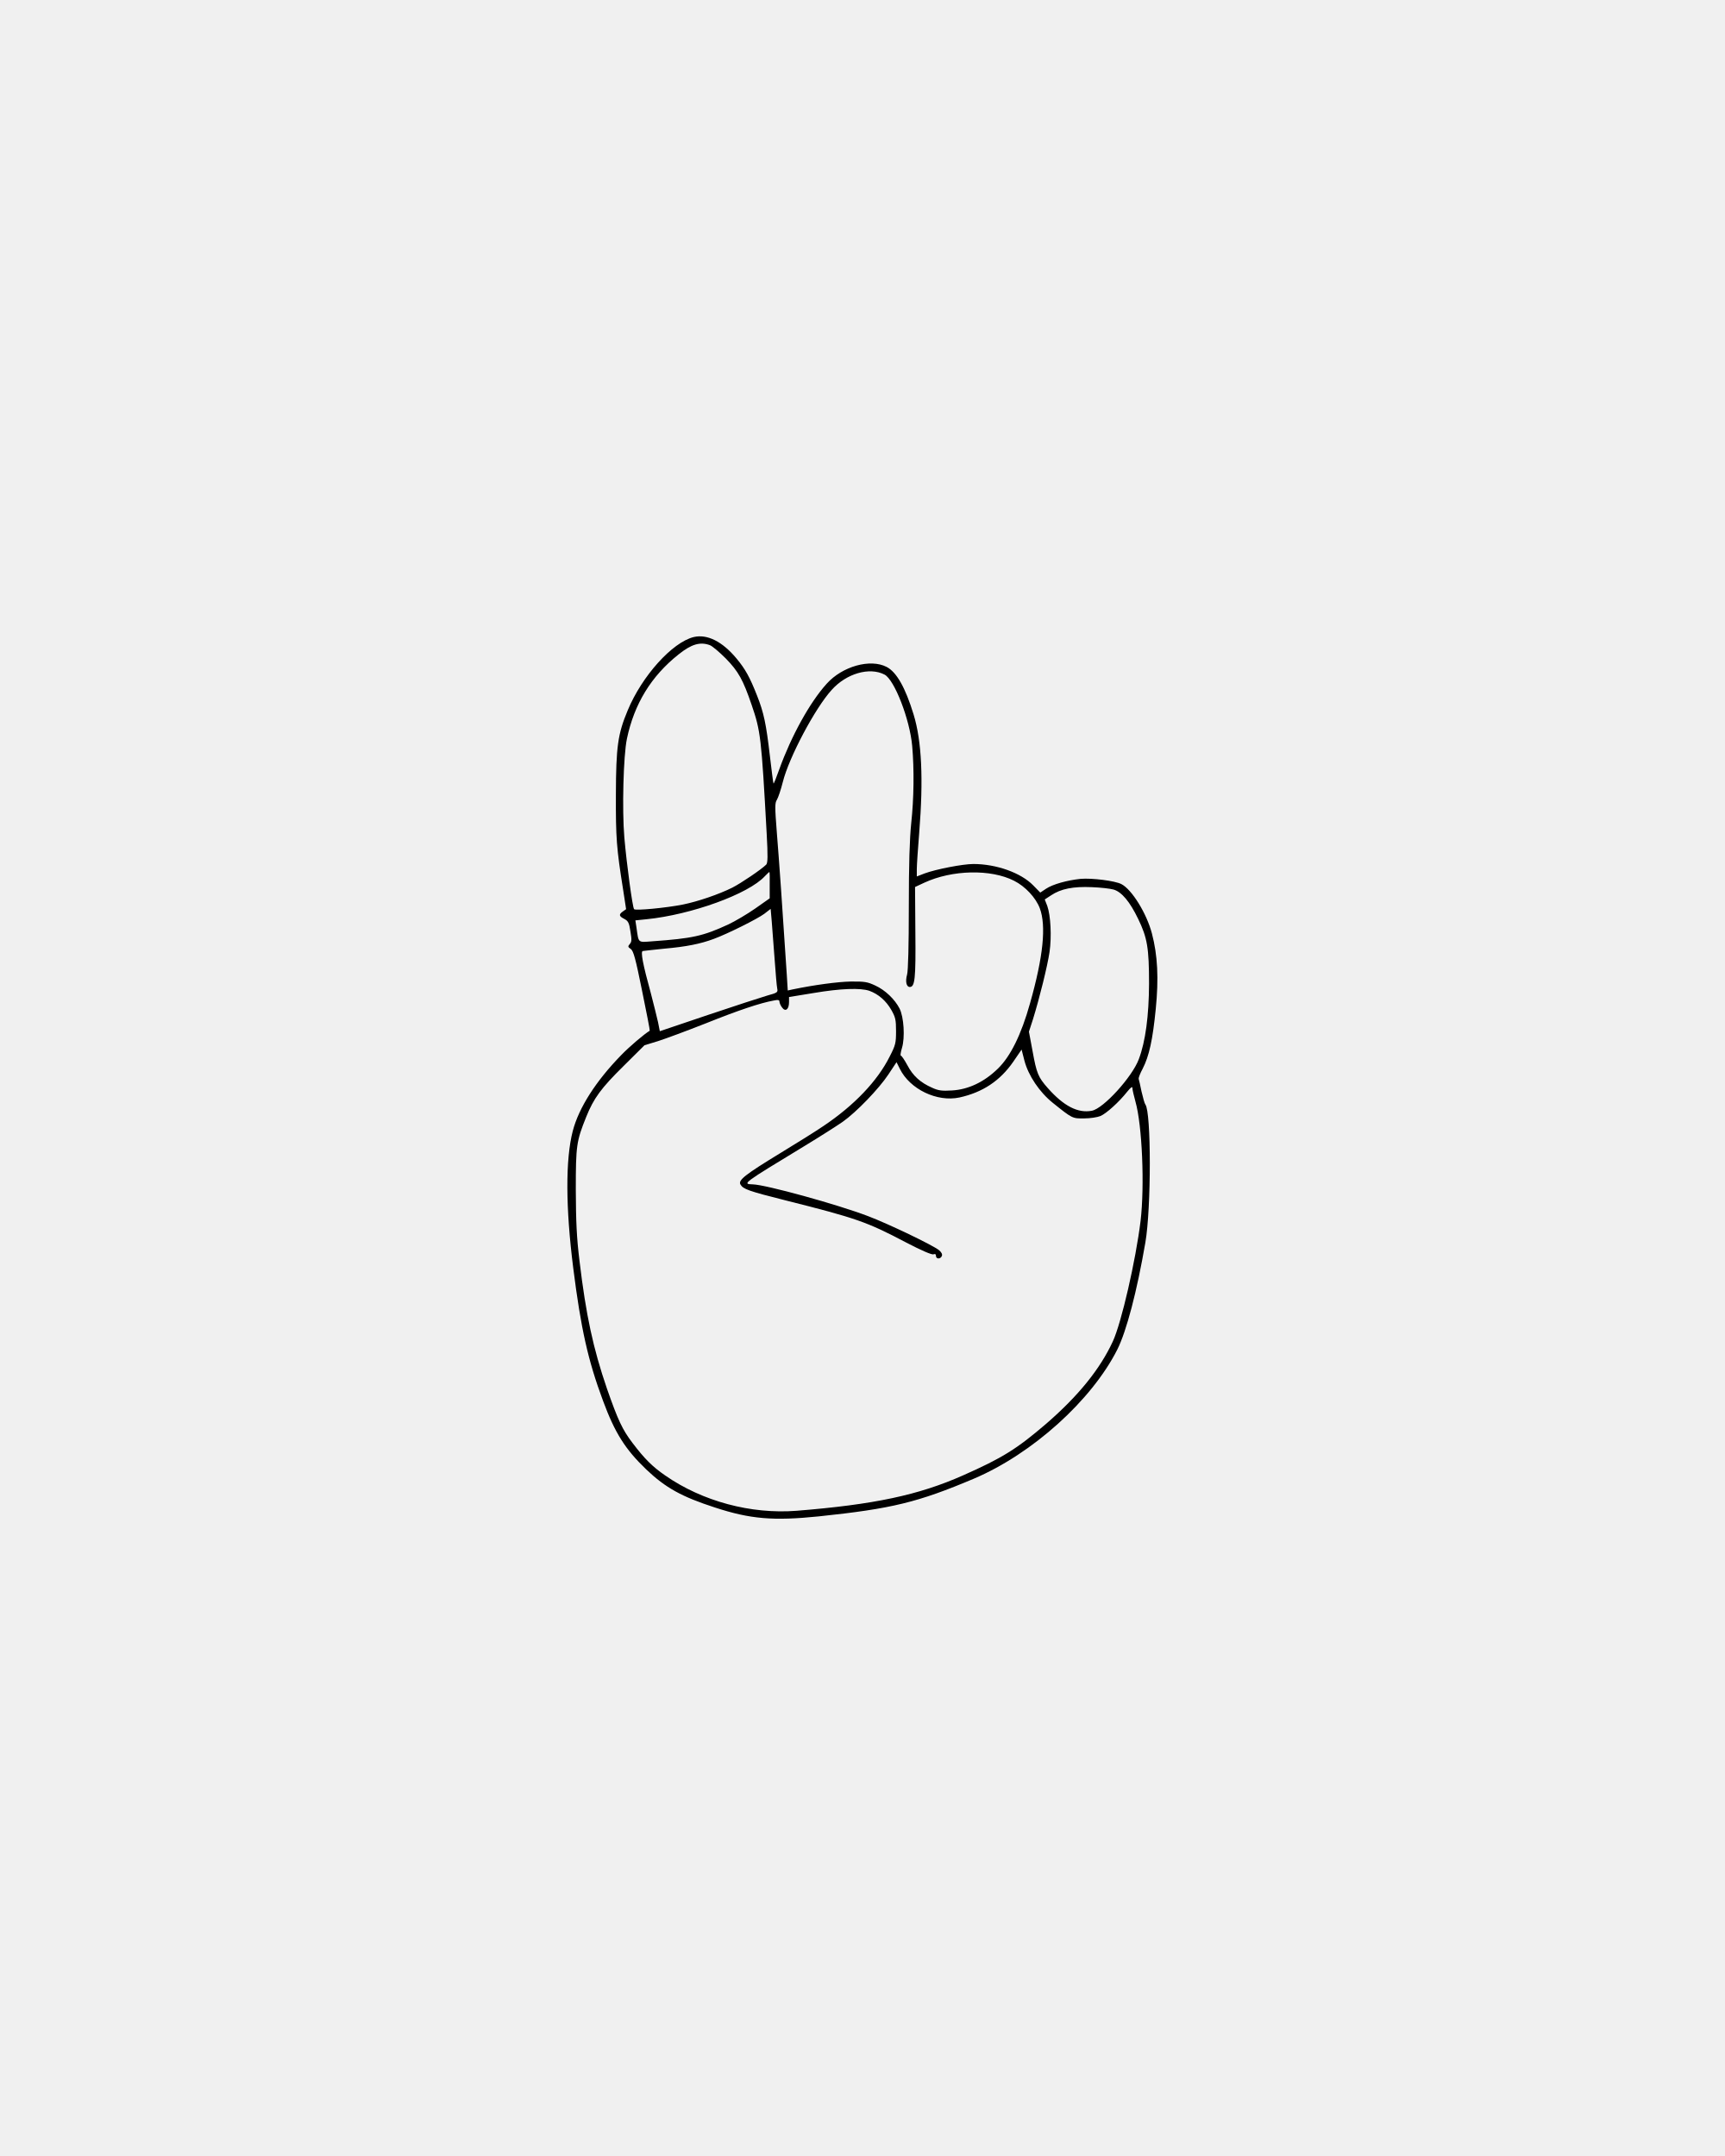
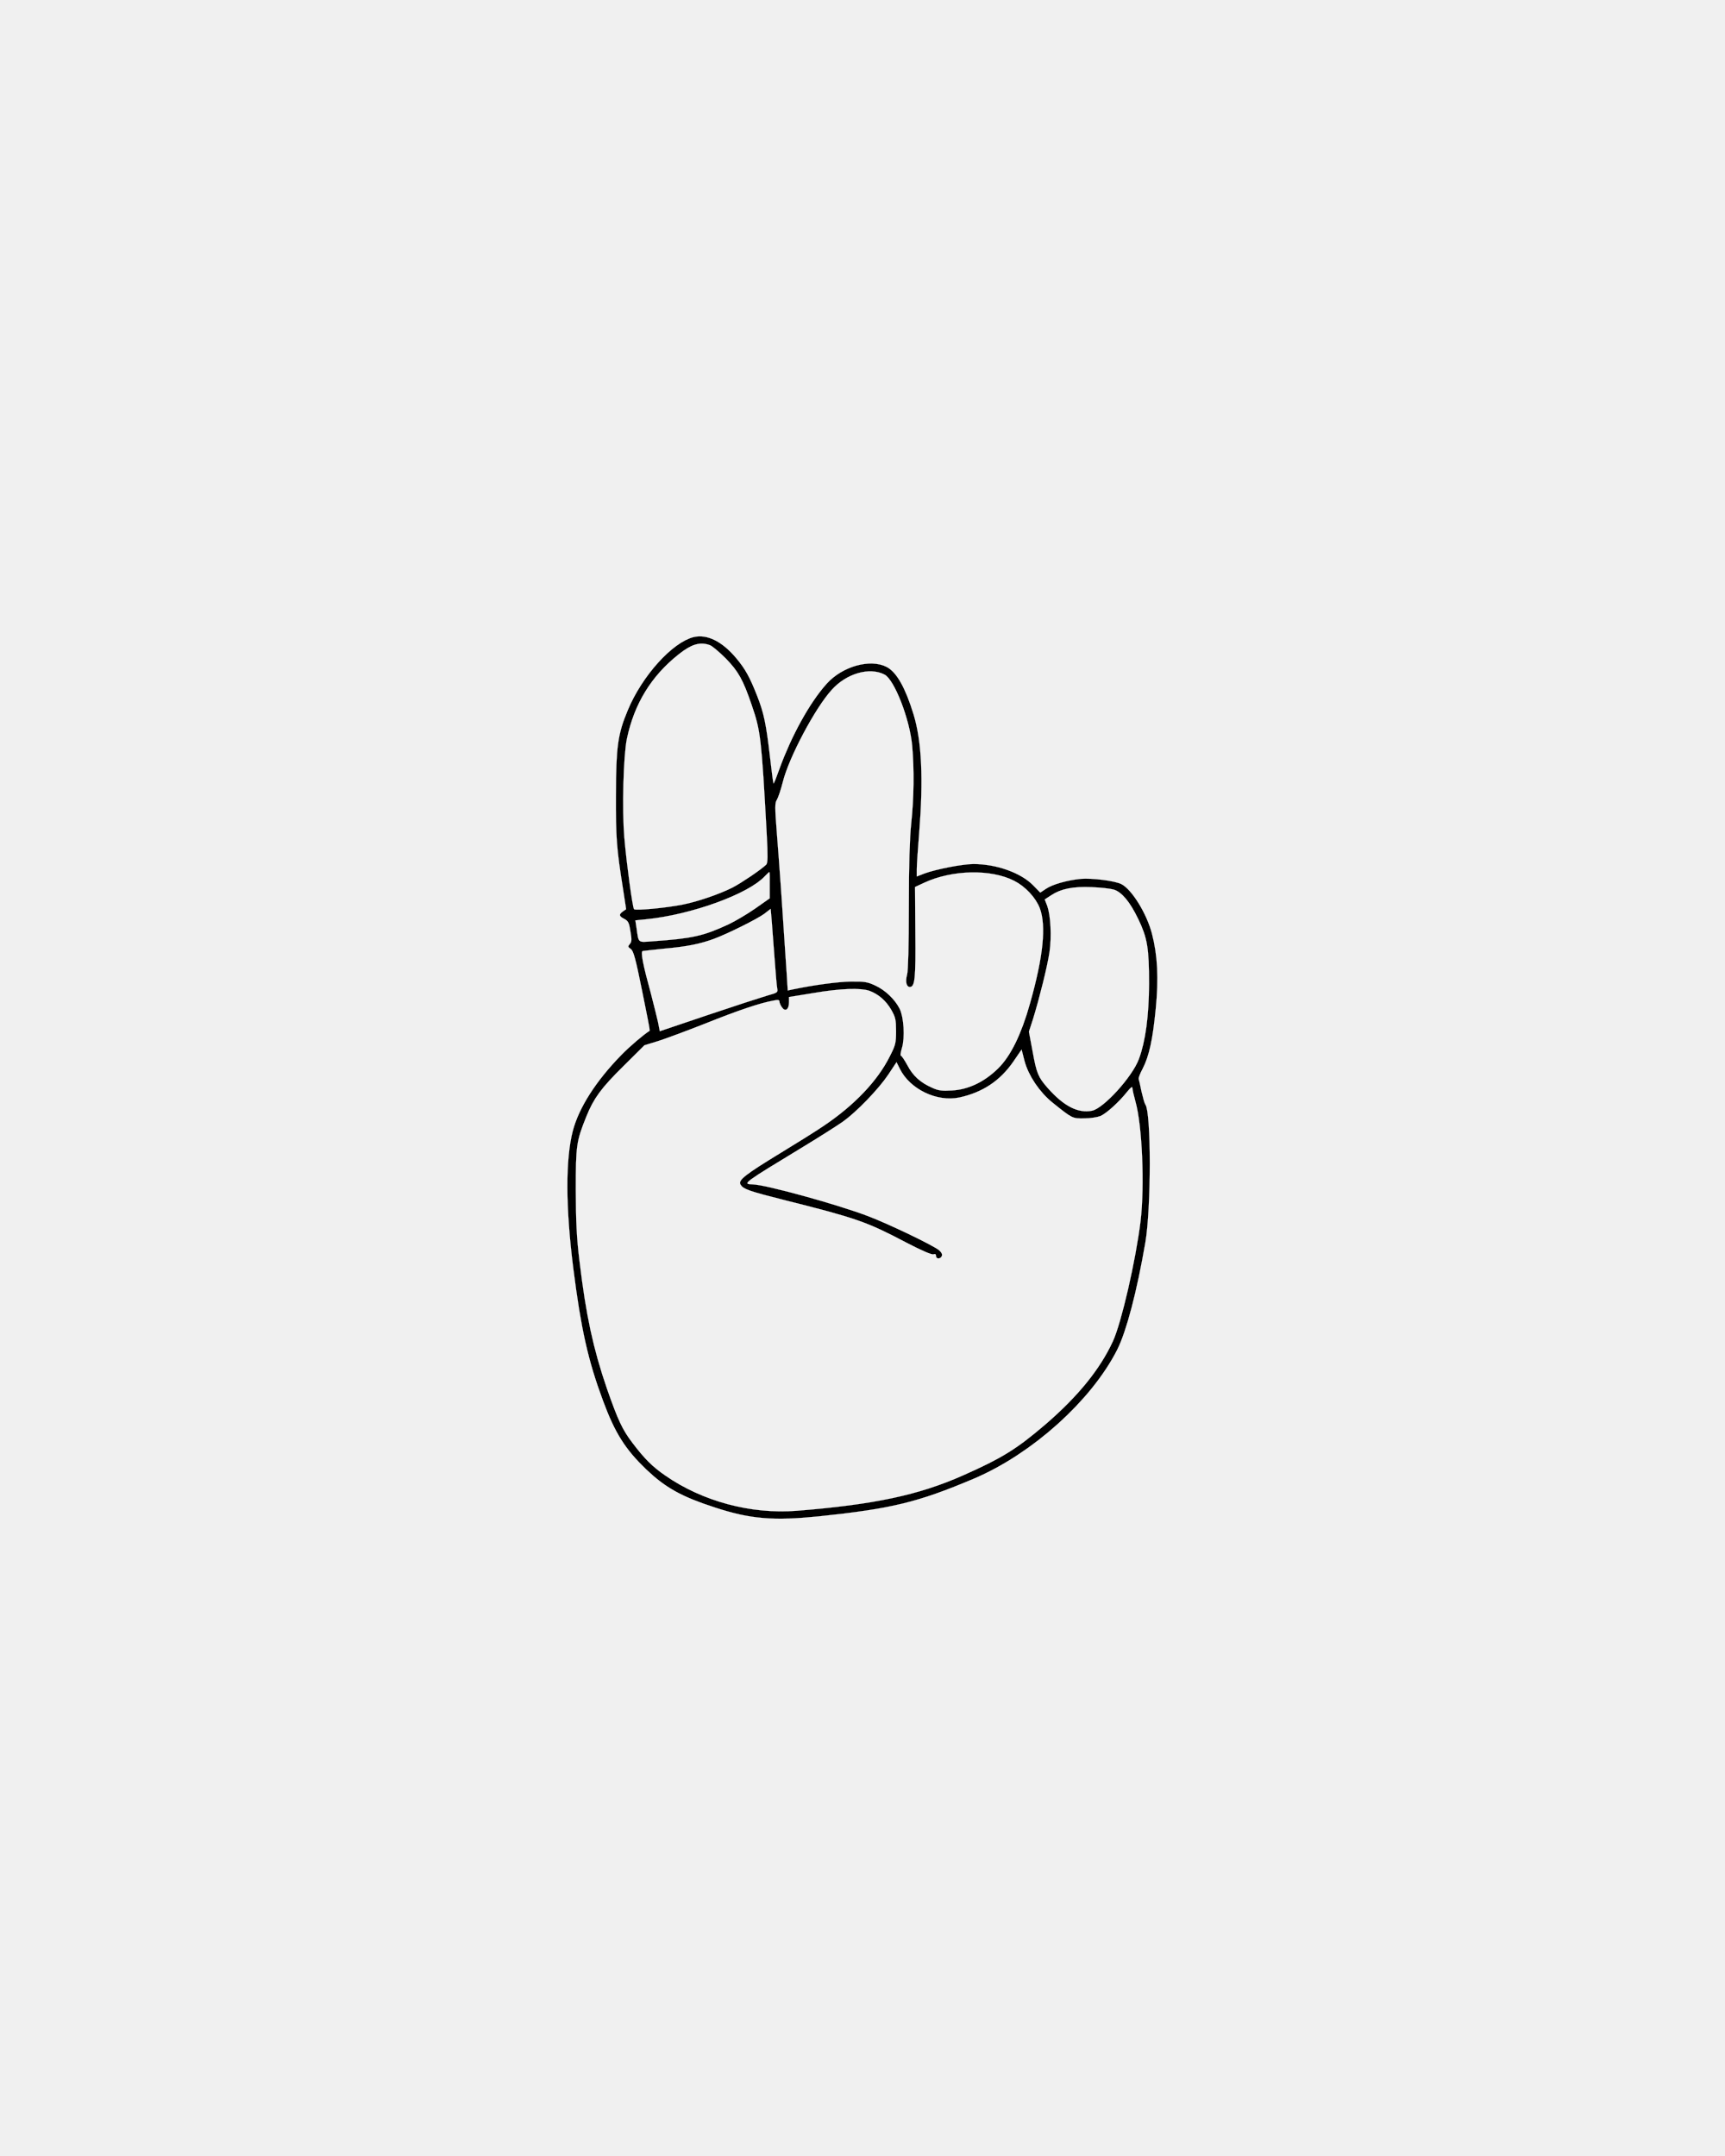
<svg xmlns="http://www.w3.org/2000/svg" version="1.0" width="1080pt" height="1350pt" viewBox="0 0 1080 1350" preserveAspectRatio="xMidYMid meet">
-   <g transform="translate(0,1350) scale(0.1,-0.1)" fill="#000000" stroke="none">
+   <g transform="translate(0,1350) scale(0.1,-0.1)" fill="#000000" stroke="#FFFFFF">
    <path d="M4343 9511 c-134 -33 -324 -244 -413 -459 -62 -148 -73 -227 -74 -527 -1 -271 4 -337 45 -594 l19 -124 -20 -14 c-27 -19 -25 -30 9 -47 24 -13 30 -24 38 -78 9 -52 8 -66 -4 -79 -13 -15 -12 -19 6 -31 17 -12 30 -59 71 -262 28 -136 50 -249 48 -250 -35 -21 -128 -100 -179 -153 -158 -162 -265 -329 -303 -475 -46 -177 -45 -480 3 -858 48 -381 93 -580 186 -830 75 -203 139 -304 271 -431 121 -115 222 -171 429 -238 222 -73 367 -85 651 -56 458 48 621 88 971 236 367 156 737 490 898 808 58 116 123 363 176 671 37 215 37 818 0 864 -5 6 -15 43 -24 81 -8 39 -16 75 -18 80 -1 6 9 34 25 63 41 80 63 182 82 374 19 192 12 336 -24 473 -33 126 -126 276 -191 309 -40 21 -185 39 -255 33 -86 -9 -175 -34 -217 -62 l-36 -24 -44 45 c-77 79 -231 134 -375 134 -66 0 -235 -33 -305 -59 l-49 -19 0 46 c0 26 7 128 15 227 27 337 16 574 -35 741 -52 170 -107 266 -169 298 -102 53 -277 4 -375 -105 -106 -117 -222 -328 -297 -536 -18 -51 -34 -91 -36 -89 -2 1 -12 80 -23 174 -23 199 -38 270 -80 376 -46 117 -74 167 -129 233 -89 107 -184 154 -268 134z m102 -51 c14 -5 59 -43 99 -83 79 -81 108 -133 162 -291 56 -163 61 -203 94 -804 8 -144 7 -186 -3 -196 -30 -30 -157 -116 -212 -144 -84 -42 -216 -87 -310 -106 -106 -21 -296 -39 -305 -29 -10 11 -47 286 -61 448 -15 174 -6 515 16 619 46 219 152 392 323 528 81 65 136 81 197 58z m1093 -184 c62 -32 158 -280 173 -446 13 -145 11 -330 -6 -485 -10 -98 -15 -255 -15 -525 0 -238 -4 -399 -11 -423 -12 -43 -4 -77 17 -77 32 0 38 50 35 341 l-2 285 58 27 c175 81 417 86 562 12 70 -35 136 -106 161 -172 41 -110 22 -302 -61 -595 -55 -197 -123 -334 -202 -410 -85 -83 -184 -130 -286 -136 -64 -4 -86 -1 -125 17 -73 32 -120 74 -155 141 -18 33 -36 60 -41 60 -4 0 -1 21 7 48 20 65 12 194 -15 247 -30 58 -89 115 -152 144 -49 23 -67 26 -155 25 -84 -2 -225 -21 -361 -49 l-32 -7 -6 98 c-27 417 -49 727 -62 886 -13 166 -13 190 0 210 8 13 25 63 37 111 38 153 202 463 306 577 92 103 237 145 331 96z m-719 -1318 l0 -83 -91 -64 c-50 -35 -125 -79 -167 -99 -160 -74 -226 -88 -477 -106 -92 -7 -85 -13 -99 85 l-7 46 69 7 c280 28 640 158 742 270 14 14 26 26 28 26 2 0 3 -37 2 -82z m2153 -28 c51 -15 102 -76 154 -184 57 -118 68 -181 68 -406 -1 -200 -22 -361 -64 -472 -41 -111 -222 -310 -294 -323 -87 -17 -176 29 -276 142 -60 68 -70 92 -95 230 l-23 123 25 77 c41 132 91 334 104 422 14 97 7 228 -14 288 l-16 41 40 26 c61 41 139 56 254 51 55 -2 116 -9 137 -15z m-2122 -439 c6 -85 13 -166 16 -180 5 -25 2 -27 -63 -45 -37 -11 -204 -65 -370 -121 l-302 -102 -11 56 c-7 31 -27 112 -45 181 -51 185 -65 261 -51 265 6 1 67 8 136 15 137 12 226 30 309 61 87 32 273 125 316 157 l40 31 7 -82 c3 -45 12 -151 18 -236z m593 -195 c57 -21 104 -62 137 -119 26 -46 30 -61 30 -133 0 -75 -3 -88 -40 -160 -76 -152 -221 -305 -415 -435 -44 -30 -165 -106 -269 -169 -223 -136 -266 -170 -250 -197 17 -29 51 -41 281 -99 446 -112 509 -134 758 -265 94 -49 159 -77 169 -73 11 4 16 1 16 -10 0 -21 29 -21 37 0 4 11 -3 23 -18 36 -40 32 -317 165 -444 213 -194 74 -641 197 -722 199 -68 2 -65 4 322 239 99 60 207 129 240 152 87 61 228 208 287 297 l51 77 21 -42 c63 -127 232 -209 373 -179 145 32 254 104 337 224 l52 76 18 -70 c24 -92 94 -197 178 -264 122 -98 122 -98 196 -97 37 0 83 7 102 15 37 16 116 87 168 153 23 28 32 34 32 21 0 -10 9 -48 19 -84 42 -148 58 -526 32 -747 -30 -246 -120 -639 -174 -755 -80 -173 -216 -341 -417 -515 -184 -158 -276 -215 -520 -323 -279 -124 -558 -183 -1044 -222 -284 -22 -588 59 -821 221 -80 55 -130 105 -205 204 -64 84 -91 143 -160 340 -86 251 -131 458 -172 801 -18 149 -22 243 -23 444 0 278 4 304 65 456 47 117 93 180 234 319 l131 130 85 26 c47 15 182 65 301 112 202 81 339 127 423 142 27 6 36 4 36 -7 0 -7 7 -24 16 -36 21 -30 44 -13 44 33 l0 32 153 25 c172 29 294 33 350 14z" />
  </g>
</svg>
